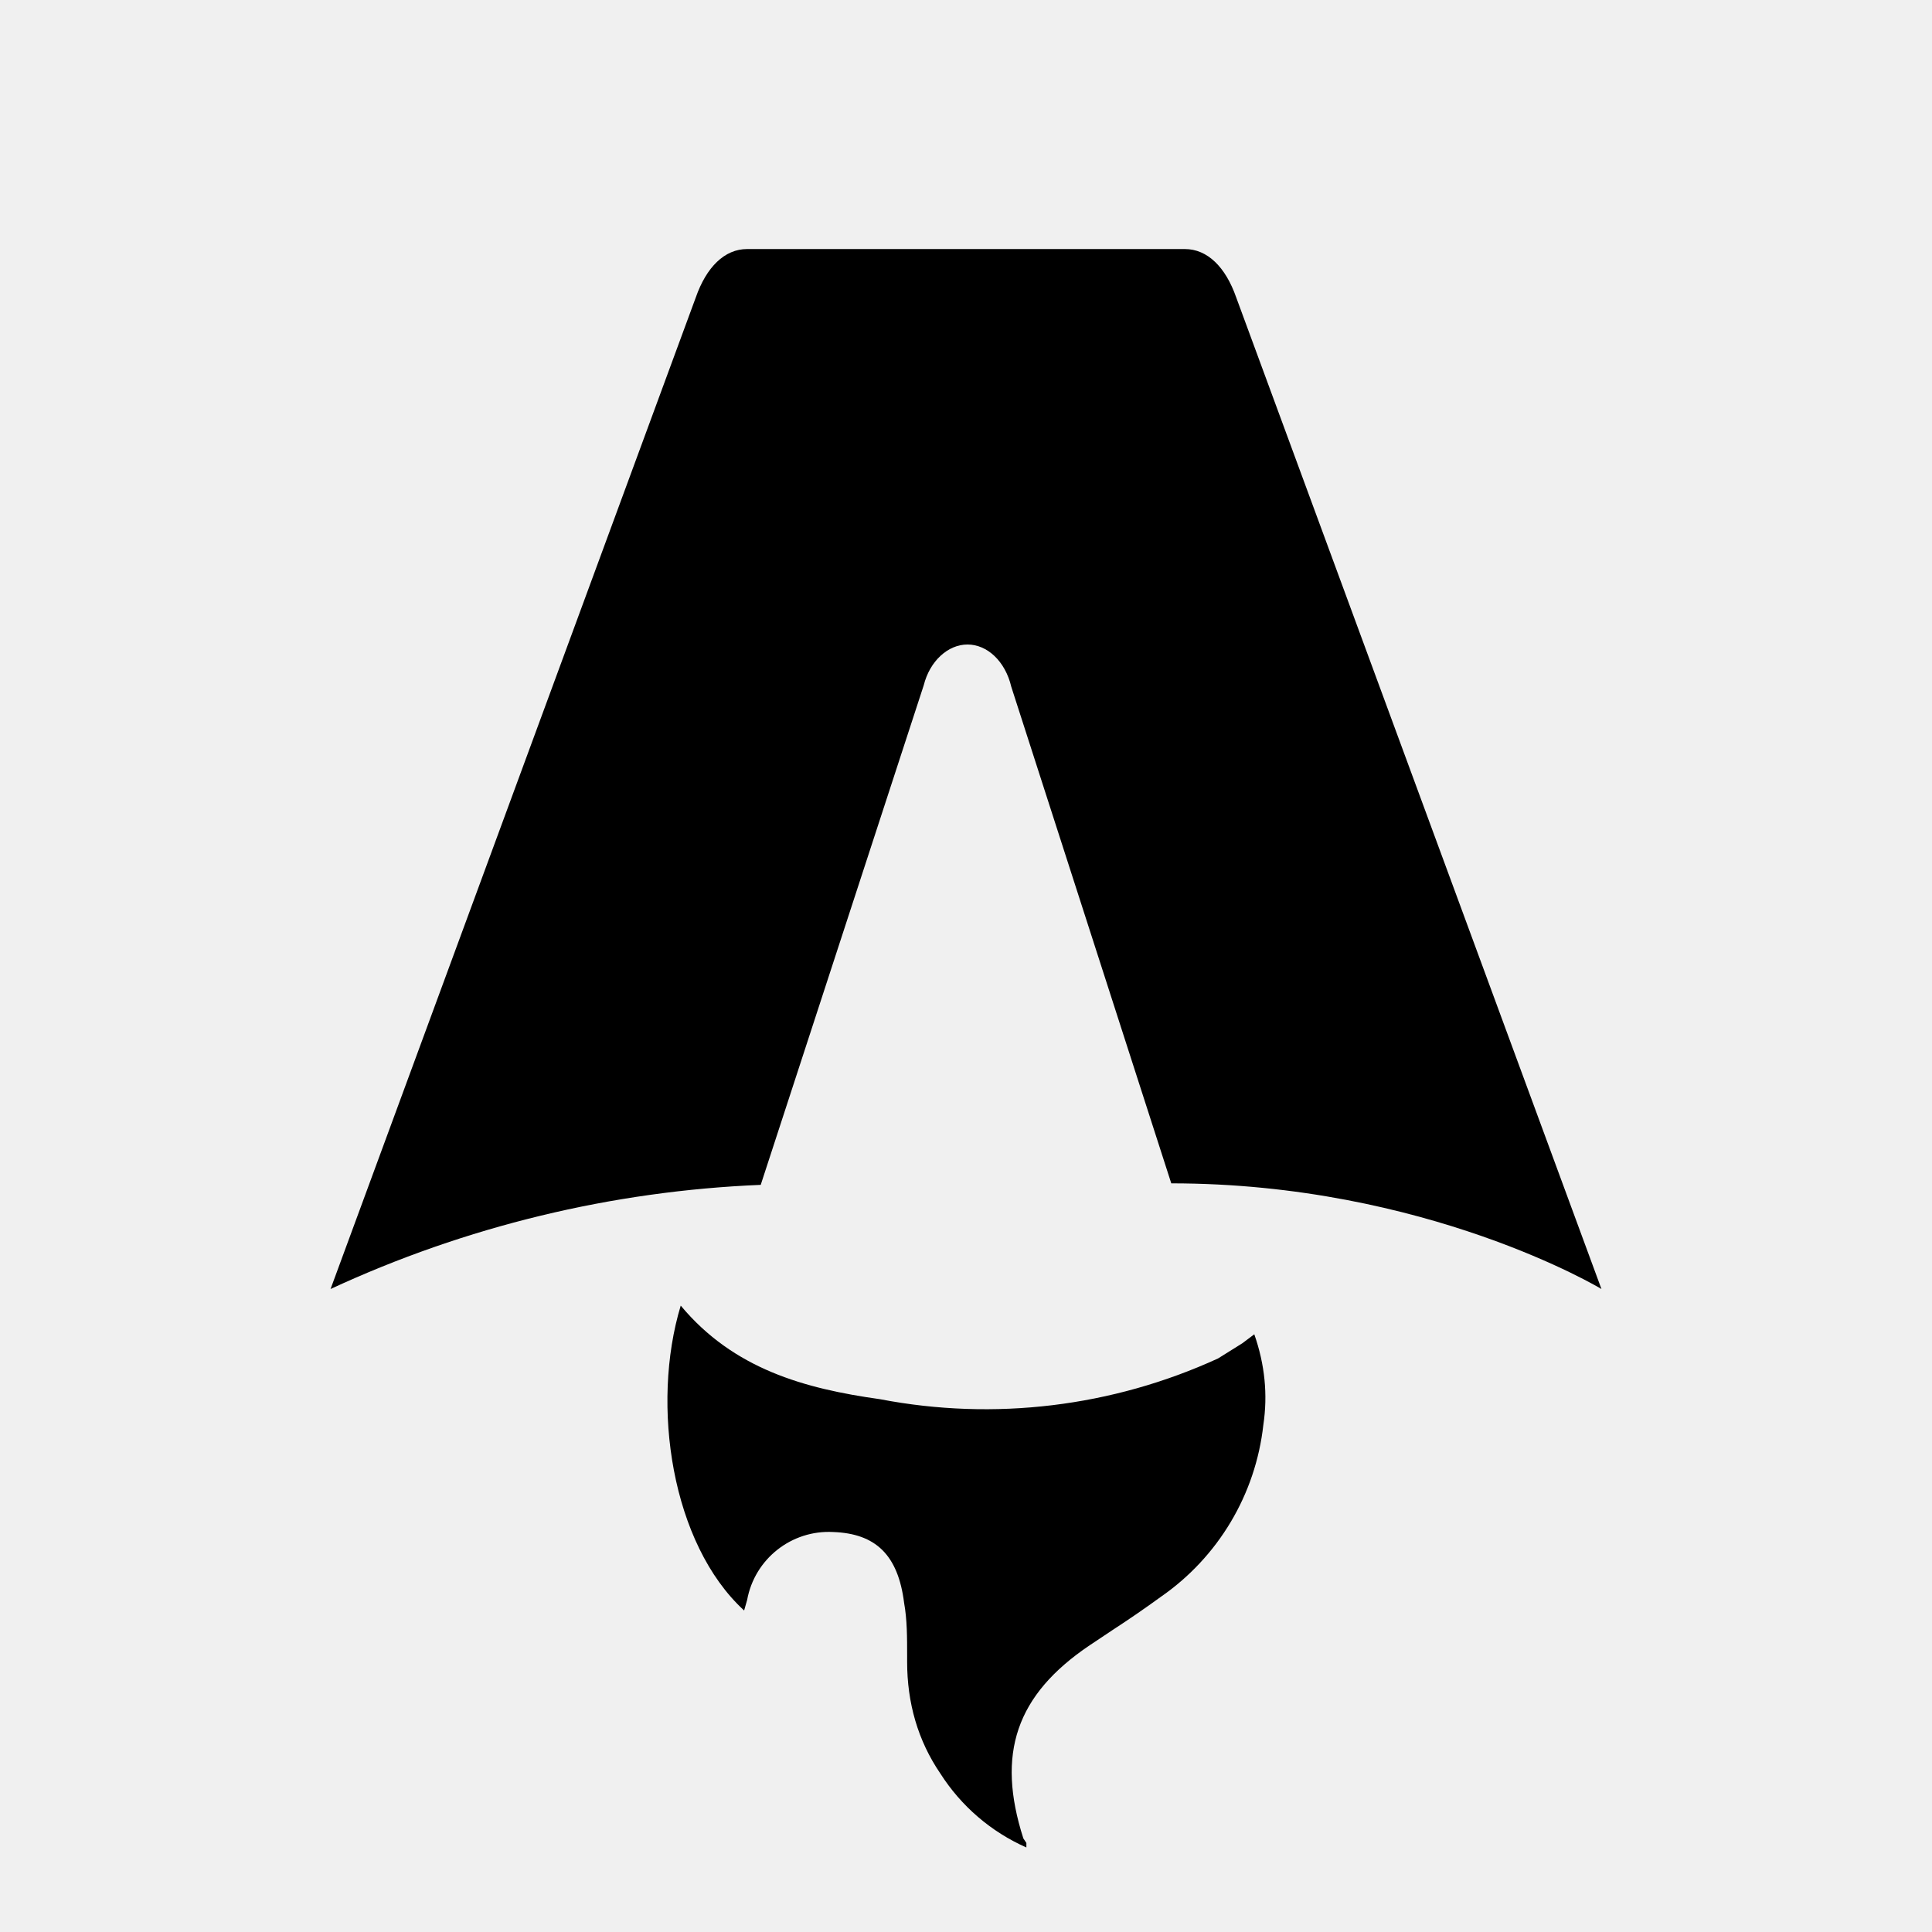
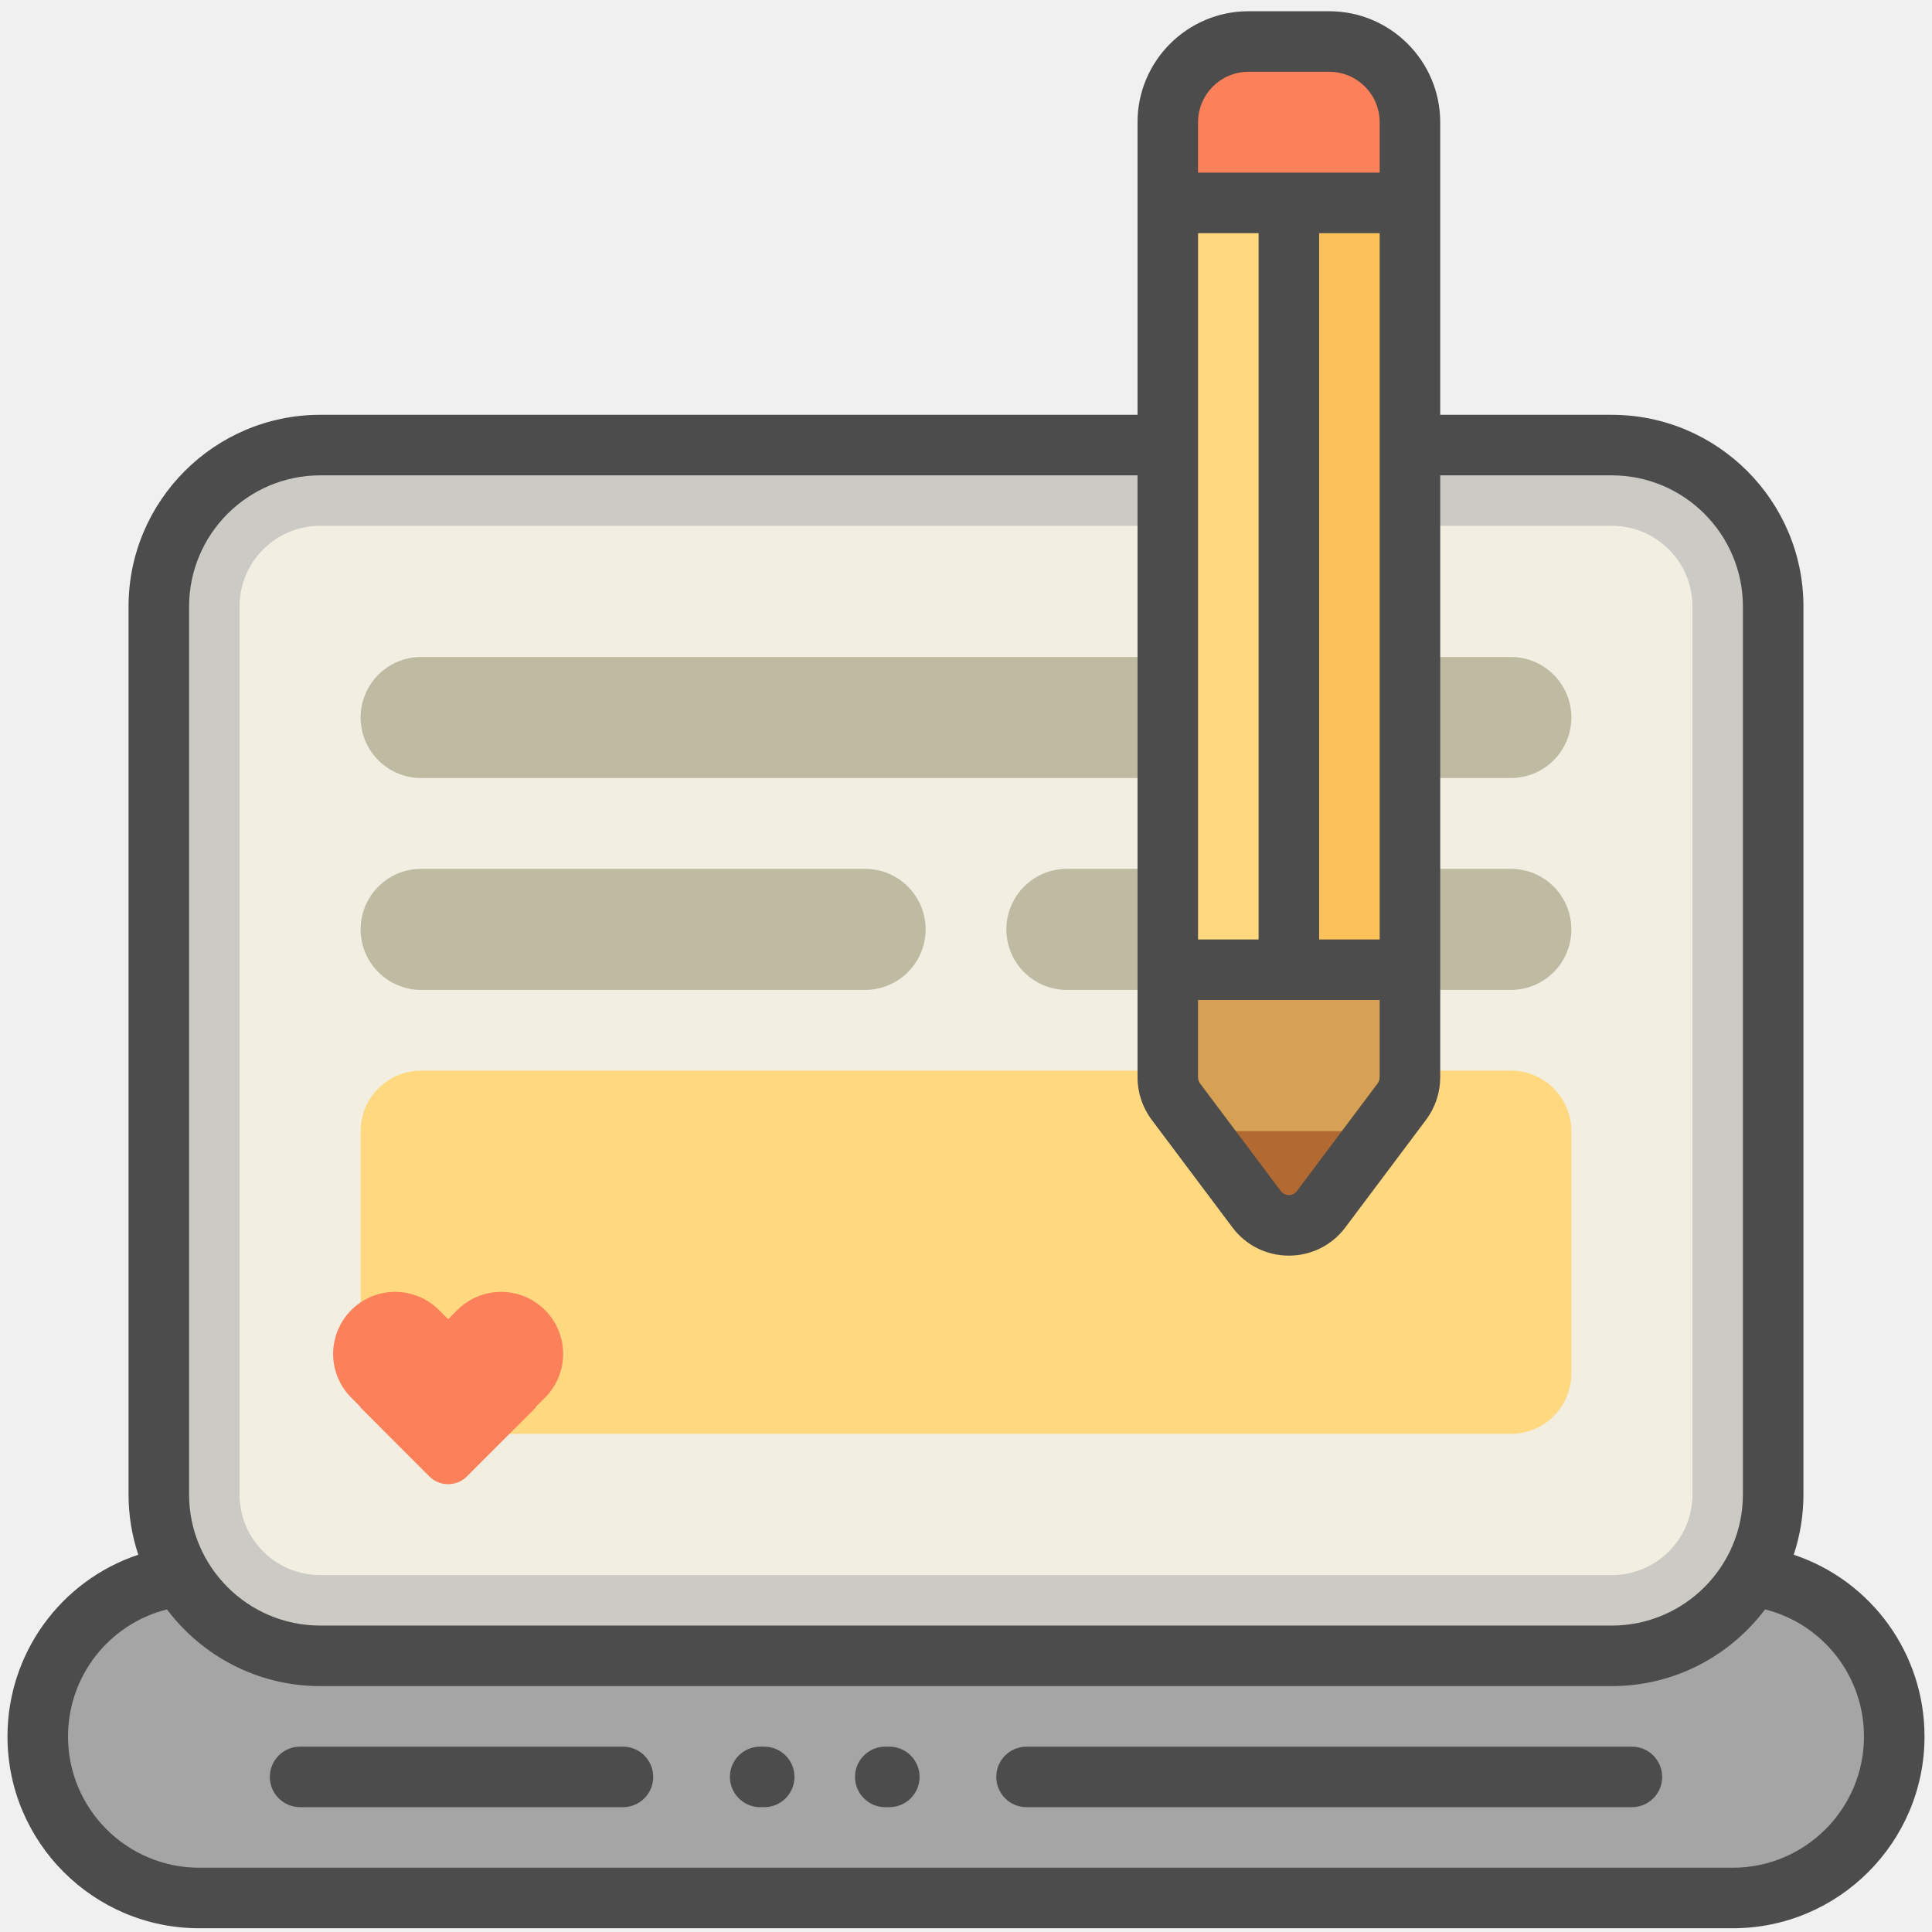
- <svg xmlns="http://www.w3.org/2000/svg" fill="none" viewBox="0 0 128 128">
-   <path d="M50.4 78.5a75.1 75.1 0 0 0-28.5 6.9l24.2-65.7c.7-2 1.9-3.2 3.4-3.2h29c1.5 0 2.7 1.2 3.4 3.2l24.2 65.7s-11.6-7-28.5-7L67 45.5c-.4-1.7-1.6-2.8-2.9-2.8-1.3 0-2.5 1.1-2.9 2.7L50.4 78.5Zm-1.1 28.2Zm-4.2-20.2c-2 6.6-.6 15.8 4.2 20.2a17.5 17.5 0 0 1 .2-.7 5.5 5.5 0 0 1 5.7-4.5c2.8.1 4.3 1.5 4.7 4.7.2 1.1.2 2.3.2 3.5v.4c0 2.7.7 5.2 2.2 7.4a13 13 0 0 0 5.7 4.9v-.3l-.2-.3c-1.8-5.6-.5-9.5 4.4-12.8l1.5-1a73 73 0 0 0 3.2-2.2 16 16 0 0 0 6.8-11.4c.3-2 .1-4-.6-6l-.8.6-1.6 1a37 37 0 0 1-22.4 2.7c-5-.7-9.7-2-13.2-6.2Z" />
-   <style>
-         path { fill: #000; }
-         @media (prefers-color-scheme: dark) {
-             path { fill: #FFF; }
-         }
-     </style>
+ <svg xmlns="http://www.w3.org/2000/svg" t="1742964425433" class="icon" viewBox="0 0 1024 1024" version="1.1" p-id="2678" width="192" height="192">
+   <path d="M1003.988 920.409c0 47.255-38.309 85.564-85.564 85.564H105.575c-47.255 0-85.564-38.309-85.564-85.564s38.309-85.564 85.564-85.564h812.85c47.255 0 85.564 38.309 85.564 85.564z" fill="#A5A5A5" p-id="2679" />
+   <path d="M939.818 321.465v470.595c0 47.255-38.309 85.571-85.571 85.571h-684.492c-47.263 0-85.571-38.317-85.571-85.571V321.465c0-47.255 38.309-85.564 85.571-85.564h684.492c47.263 0 85.571 38.309 85.571 85.571z" fill="#CCCAC4" p-id="2680" />
+   <path d="M854.254 834.846H169.746a42.786 42.786 0 0 1-42.786-42.786V321.465a42.786 42.786 0 0 1 42.786-42.786h684.508a42.786 42.786 0 0 1 42.786 42.786v470.595a42.786 42.786 0 0 1-42.786 42.786z" fill="#F2EFE2" p-id="2681" />
+   <path d="M800.776 412.378H223.224a32.085 32.085 0 0 1 0-64.171h577.552a32.085 32.085 0 0 1 0 64.171zM490.607 492.592a32.085 32.085 0 0 0-32.085-32.085H223.224a32.085 32.085 0 0 0 0 64.171h235.298a32.085 32.085 0 0 0 32.085-32.085z m342.254 0a32.085 32.085 0 0 0-32.085-32.085H565.478a32.085 32.085 0 0 0 0 64.171h235.298a32.085 32.085 0 0 0 32.085-32.085z" fill="#BFBBA3" p-id="2682" />
+   <path d="M800.776 759.983H223.224a32.085 32.085 0 0 1-32.085-32.085V599.548a32.085 32.085 0 0 1 32.085-32.085h577.552a32.085 32.085 0 0 1 32.085 32.085v128.349a32.085 32.085 0 0 1-32.085 32.085z" fill="#FFD880" p-id="2683" />
+   <path d="M288.466 741.201l-4.477 4.485 0.159 0.159-36.697 36.705a14.05 14.05 0 0 1-19.861 0l-36.697-36.705 0.159-0.159-4.477-4.485a32.863 32.863 0 1 1 46.469-46.469l4.477 4.485 4.477-4.485a32.863 32.863 0 1 1 46.469 46.469z" fill="#FC8059" p-id="2684" />
+   <path d="M743.019 583.863l-42.786 57.042a21.393 21.393 0 0 1-34.213 0l-42.786-57.042a21.393 21.393 0 0 1-4.287-12.836V64.774a42.786 42.786 0 0 1 42.786-42.778h42.786a42.786 42.786 0 0 1 42.786 42.786v506.245c-0.008 4.628-1.508 9.129-4.287 12.836z" fill="#D6A154" p-id="2685" />
+   <path d="M731.255 599.548l-31.014 41.357a21.393 21.393 0 0 1-34.229 0l-31.014-41.357h96.256z" fill="#B26932" p-id="2686" />
+   <path d="M618.956 513.984V64.774a42.786 42.786 0 0 1 42.786-42.778h42.778a42.786 42.786 0 0 1 42.786 42.786V513.984h-128.357z" fill="#FFD880" p-id="2687" />
+   <path d="M683.127 513.984V21.996h21.393a42.786 42.786 0 0 1 42.786 42.786V513.984h-64.179z" fill="#FCC159" p-id="2688" />
+   <path d="M747.298 64.774v42.786H618.956V64.774a42.786 42.786 0 0 1 42.778-42.778h42.786a42.786 42.786 0 0 1 42.778 42.786z" fill="#FC8059" p-id="2689" />
+   <path d="M950.709 824.042c3.342-10.057 5.152-20.813 5.152-31.974V321.465c0-56.018-45.58-101.606-101.606-101.606H763.34V64.774c0-32.427-26.386-58.82-58.82-58.82h-42.786c-32.435 0-58.82 26.394-58.82 58.82v155.084H169.738c-56.026 0-101.606 45.588-101.606 101.606v470.595c0 11.169 1.81 21.917 5.16 31.974A101.495 101.495 0 0 0 3.969 920.409c0 56.026 45.58 101.606 101.606 101.606h812.85c56.026 0 101.606-45.58 101.606-101.606a101.487 101.487 0 0 0-69.322-96.367zM634.999 64.774a26.767 26.767 0 0 1 26.735-26.735h42.786a26.767 26.767 0 0 1 26.735 26.743v26.735H634.999V64.774z m96.256 58.828v374.339h-32.085V123.602h32.085z m-96.256 0h32.085v374.339h-32.085V123.602z m0 406.425H731.247v41a5.398 5.398 0 0 1-1.072 3.207l-42.786 57.042a5.247 5.247 0 0 1-4.271 2.143 5.247 5.247 0 0 1-4.287-2.143l-42.778-57.034a5.398 5.398 0 0 1-1.072-3.215v-41zM100.225 321.465c0-38.333 31.188-69.521 69.521-69.521h433.168v319.083c0 8.041 2.651 16.011 7.486 22.464l42.786 57.034a37.11 37.11 0 0 0 29.942 14.971 37.118 37.118 0 0 0 29.95-14.971l42.786-57.034a37.666 37.666 0 0 0 7.486-22.464V251.944h90.914c38.333 0 69.513 31.196 69.513 69.529v470.595c0 38.333-31.18 69.521-69.513 69.521H169.738c-38.333 0-69.521-31.188-69.521-69.521V321.465zM918.425 989.93H105.575c-38.34 0-69.521-31.188-69.521-69.521a69.402 69.402 0 0 1 52.446-67.393c18.551 24.671 48.064 40.658 81.245 40.658h684.508c33.181 0 62.694-15.987 81.253-40.666a69.41 69.41 0 0 1 52.438 67.401c0 38.34-31.188 69.521-69.521 69.521z m-572.202-48.128a16.035 16.035 0 0 1-16.043 16.035H159.053a16.035 16.035 0 1 1 0-32.077h171.127a16.035 16.035 0 0 1 16.035 16.035z m534.766 0a16.035 16.035 0 0 1-16.035 16.035H544.077a16.035 16.035 0 1 1 0-32.077h320.861a16.035 16.035 0 0 1 16.043 16.035z m-393.589 0a16.035 16.035 0 0 1-16.043 16.035h-2.143a16.035 16.035 0 1 1 0-32.077h2.143a16.035 16.035 0 0 1 16.043 16.035z m-66.314 0a16.035 16.035 0 0 1-16.035 16.035h-2.143a16.035 16.035 0 1 1 0-32.077h2.143a16.035 16.035 0 0 1 16.035 16.035z" fill="#4C4C4C" p-id="2690" />
</svg>
